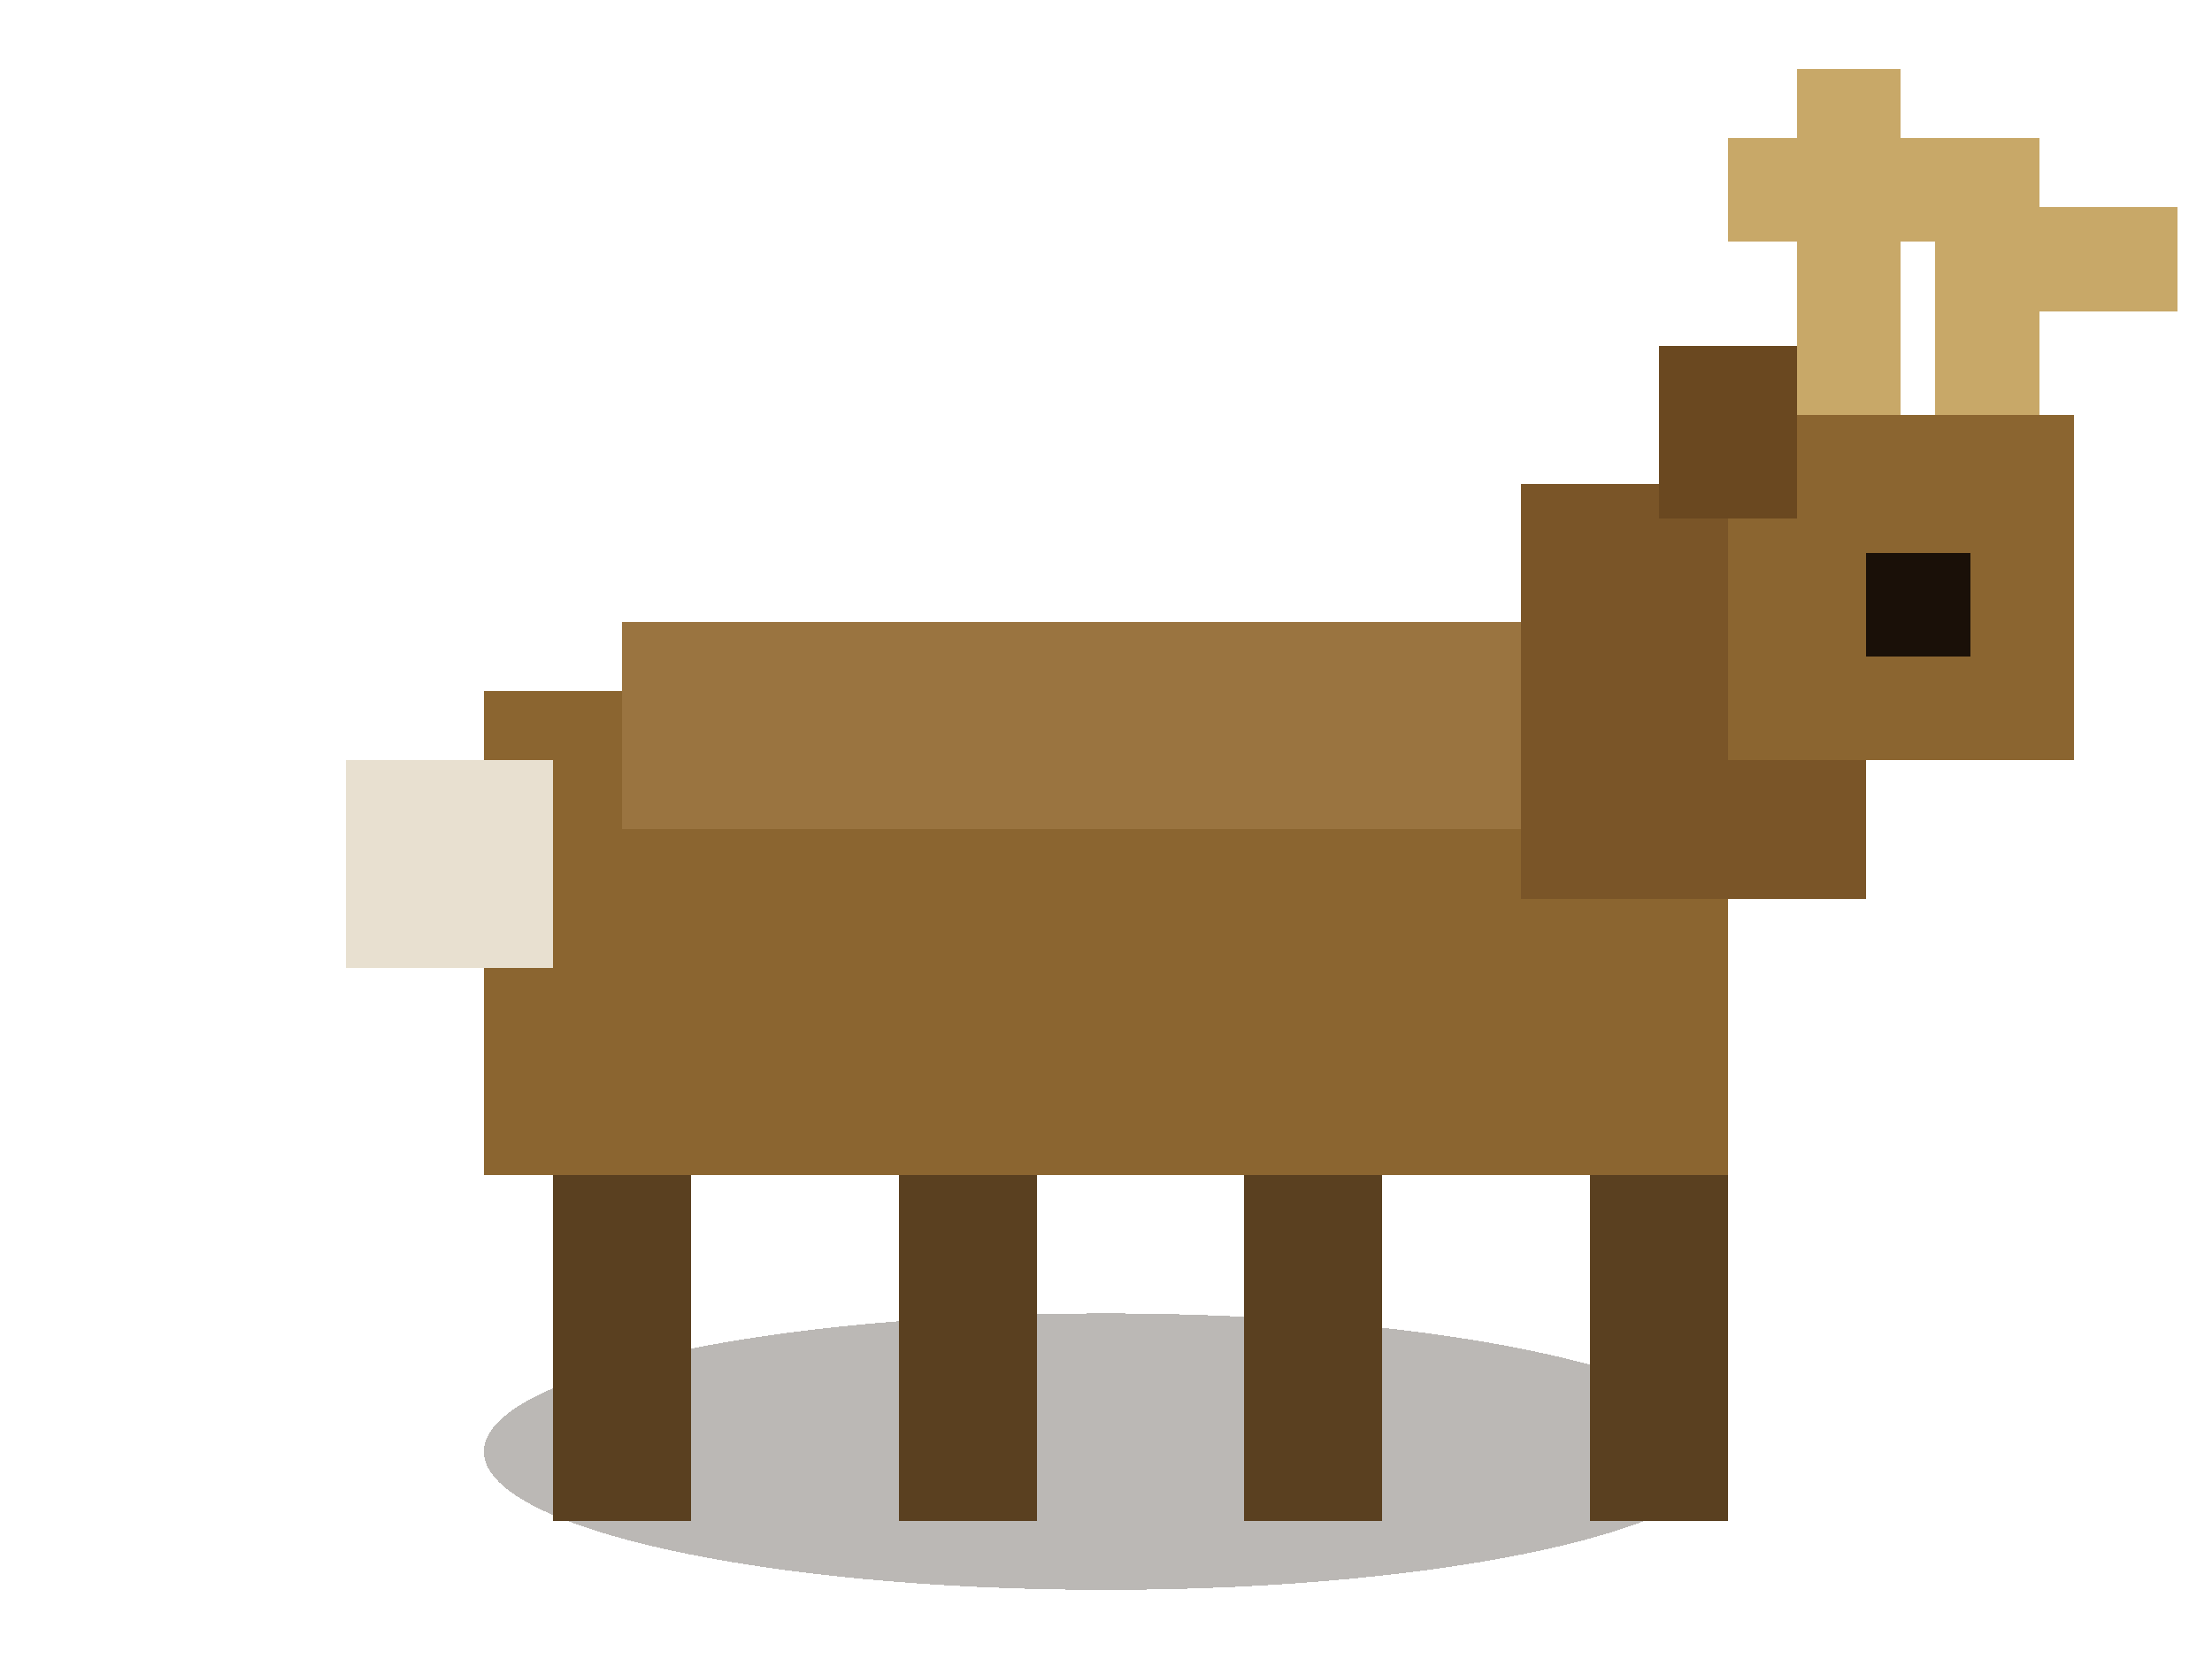
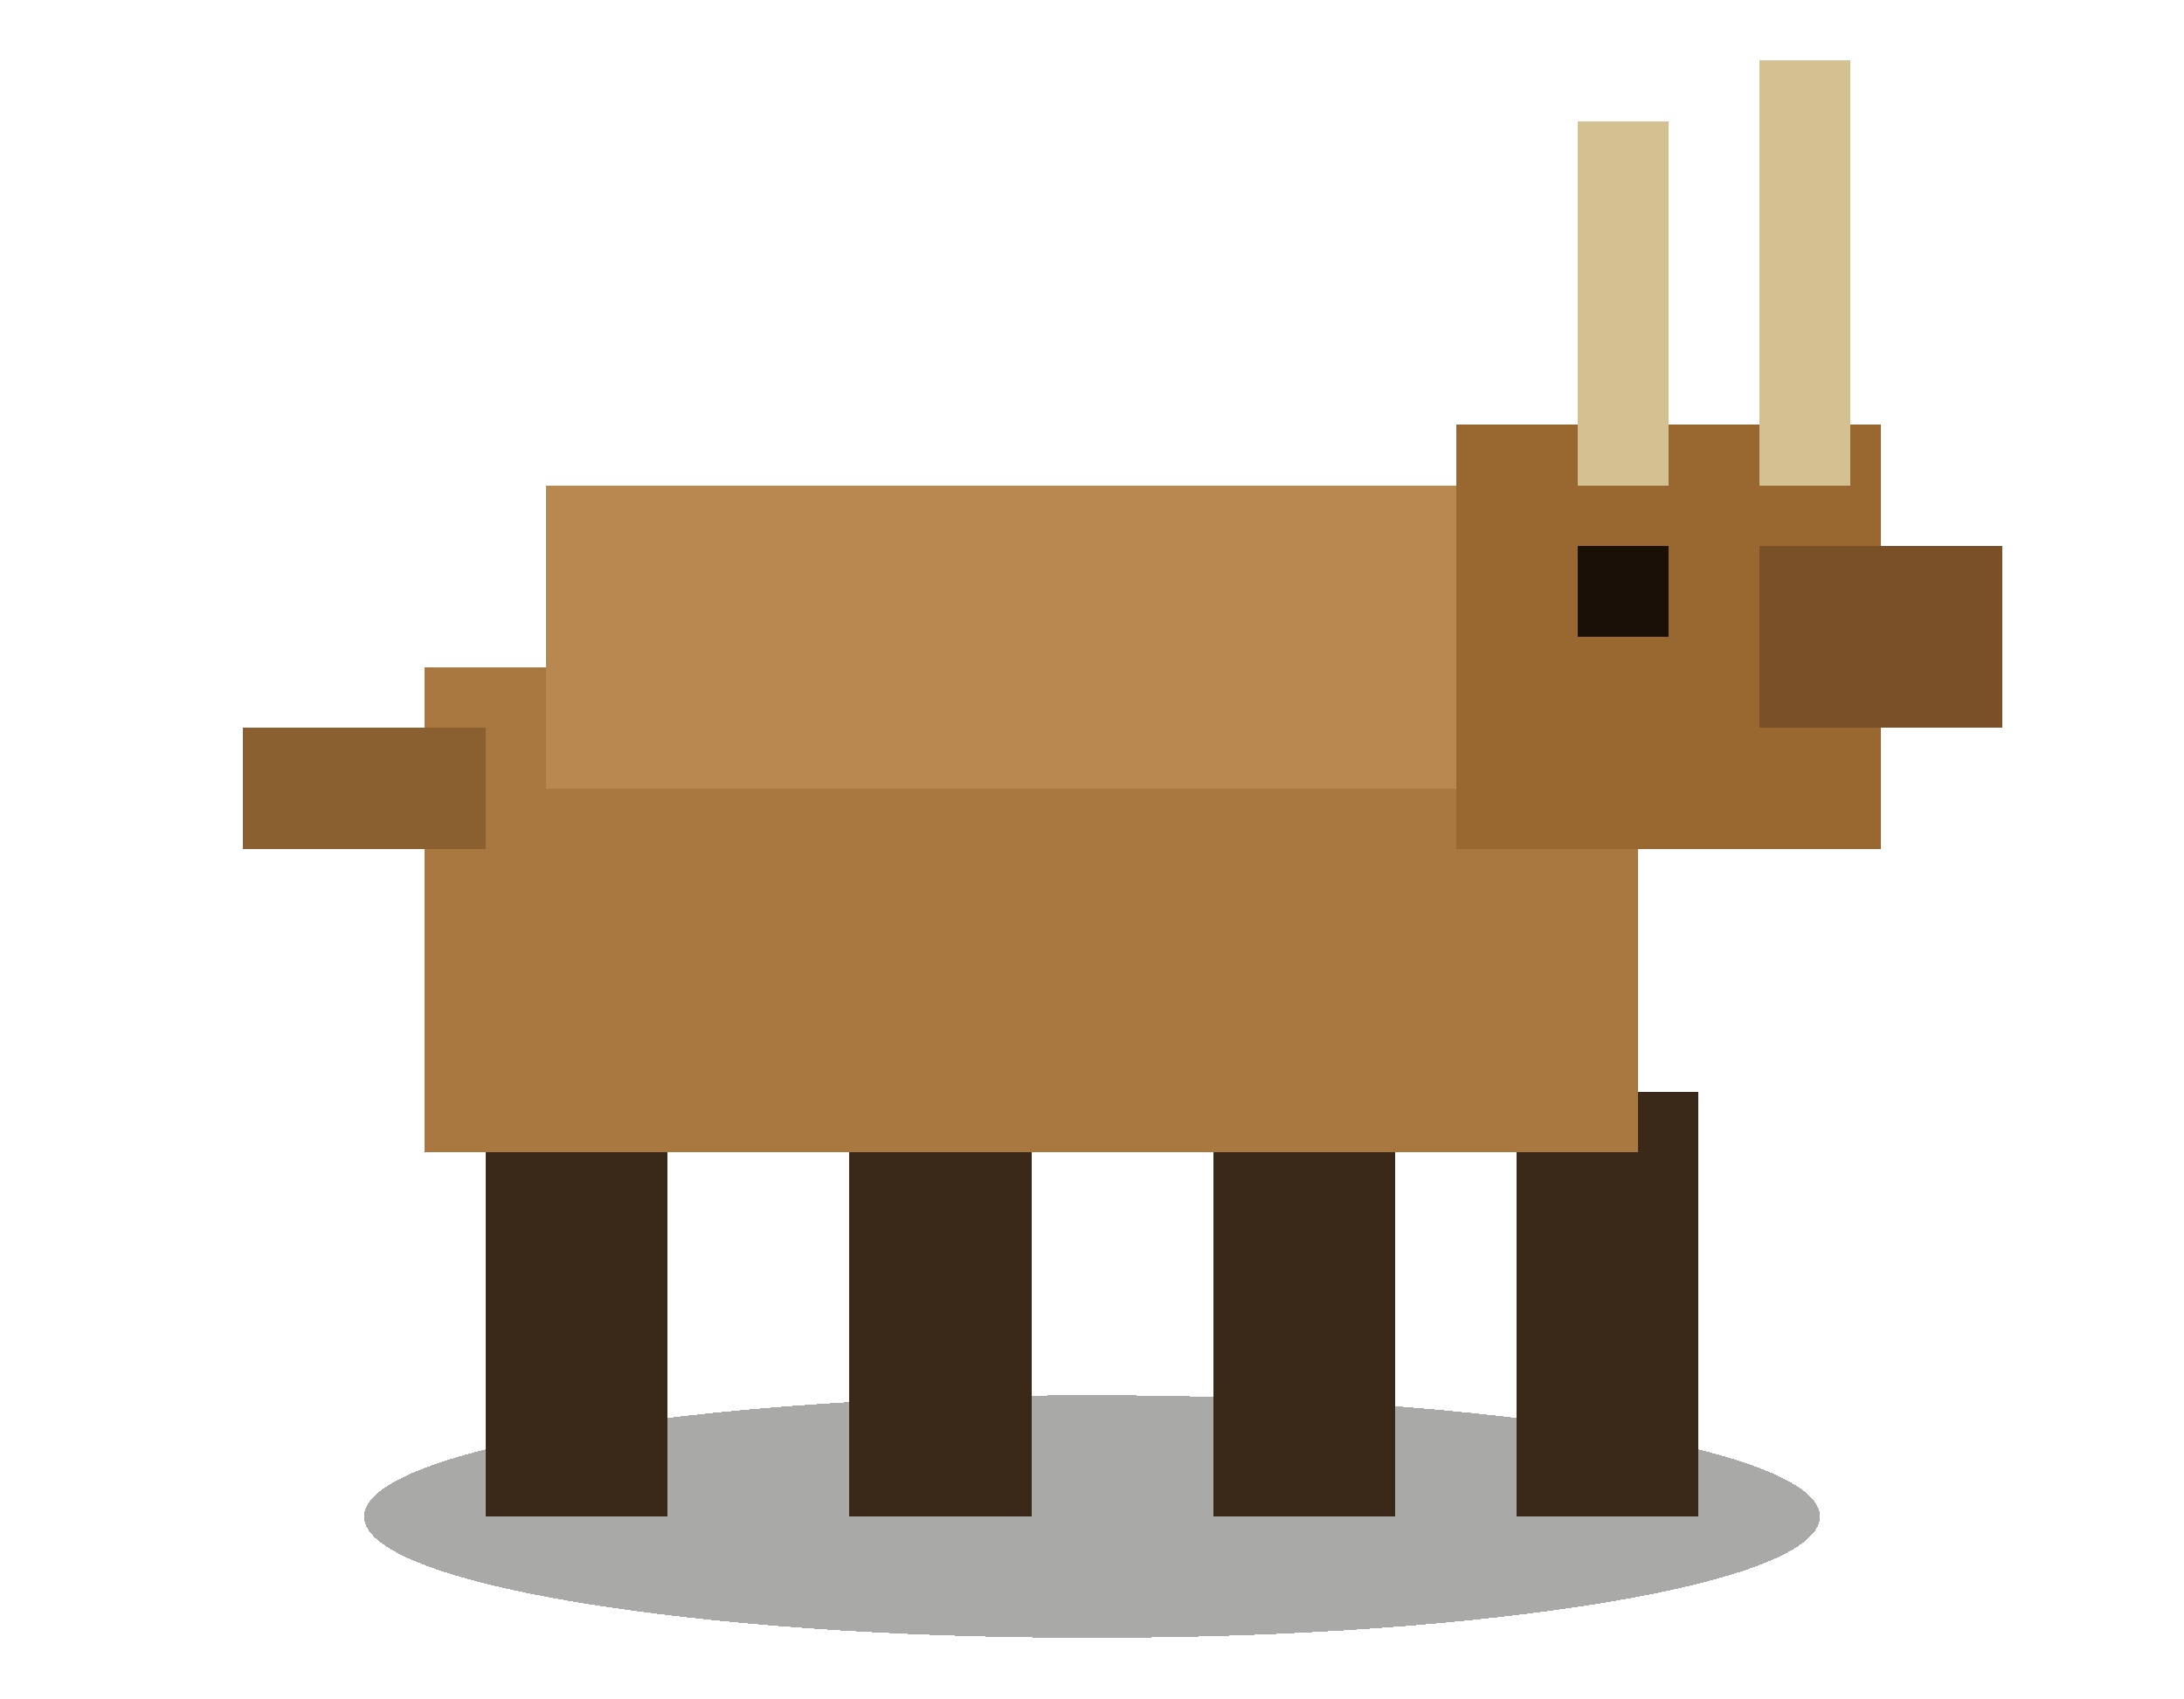
- <svg xmlns="http://www.w3.org/2000/svg" viewBox="0 0 64 48" shape-rendering="crispEdges">
-   <rect width="64" height="48" fill="none" />
-   <ellipse cx="32" cy="42" rx="18" ry="4" fill="#1a1208" opacity="0.3" />
-   <rect x="16" y="32" width="4" height="12" fill="#5a4020" />
-   <rect x="26" y="32" width="4" height="12" fill="#5a4020" />
-   <rect x="36" y="32" width="4" height="12" fill="#5a4020" />
-   <rect x="46" y="32" width="4" height="12" fill="#5a4020" />
-   <rect x="14" y="20" width="36" height="14" fill="#8b6530" />
-   <rect x="18" y="18" width="28" height="6" fill="#9a7440" />
-   <rect x="44" y="14" width="10" height="12" fill="#7a5528" />
-   <rect x="50" y="12" width="10" height="10" fill="#8b6530" />
-   <rect x="52" y="2" width="3" height="10" fill="#c8a868" />
-   <rect x="56" y="4" width="3" height="8" fill="#c8a868" />
-   <rect x="50" y="4" width="6" height="3" fill="#c8a868" />
-   <rect x="58" y="6" width="5" height="3" fill="#c8a868" />
-   <rect x="48" y="10" width="4" height="5" fill="#6a4820" />
-   <rect x="54" y="16" width="3" height="3" fill="#1a1008" />
-   <rect x="10" y="22" width="6" height="6" fill="#e8e0d0" />
+ <svg xmlns="http://www.w3.org/2000/svg" viewBox="0 0 72 56" shape-rendering="crispEdges">
+   <ellipse cx="36" cy="50" rx="24" ry="4" fill="#0a0804" opacity="0.35" />
+   <rect x="16" y="36" width="6" height="14" fill="#3a2818" />
+   <rect x="28" y="36" width="6" height="14" fill="#3a2818" />
+   <rect x="40" y="36" width="6" height="14" fill="#3a2818" />
+   <rect x="50" y="36" width="6" height="14" fill="#3a2818" />
+   <rect x="14" y="22" width="40" height="16" fill="#a87840" />
+   <rect x="18" y="16" width="30" height="10" fill="#b88850" />
+   <rect x="48" y="14" width="14" height="14" fill="#986830" />
+   <rect x="58" y="18" width="8" height="6" fill="#7a5028" />
+   <rect x="52" y="4" width="3" height="12" fill="#d4c090" />
+   <rect x="58" y="2" width="3" height="14" fill="#d4c090" />
+   <rect x="52" y="18" width="3" height="3" fill="#1a1008" />
+   <rect x="8" y="24" width="8" height="4" fill="#8a6030" />
</svg>
